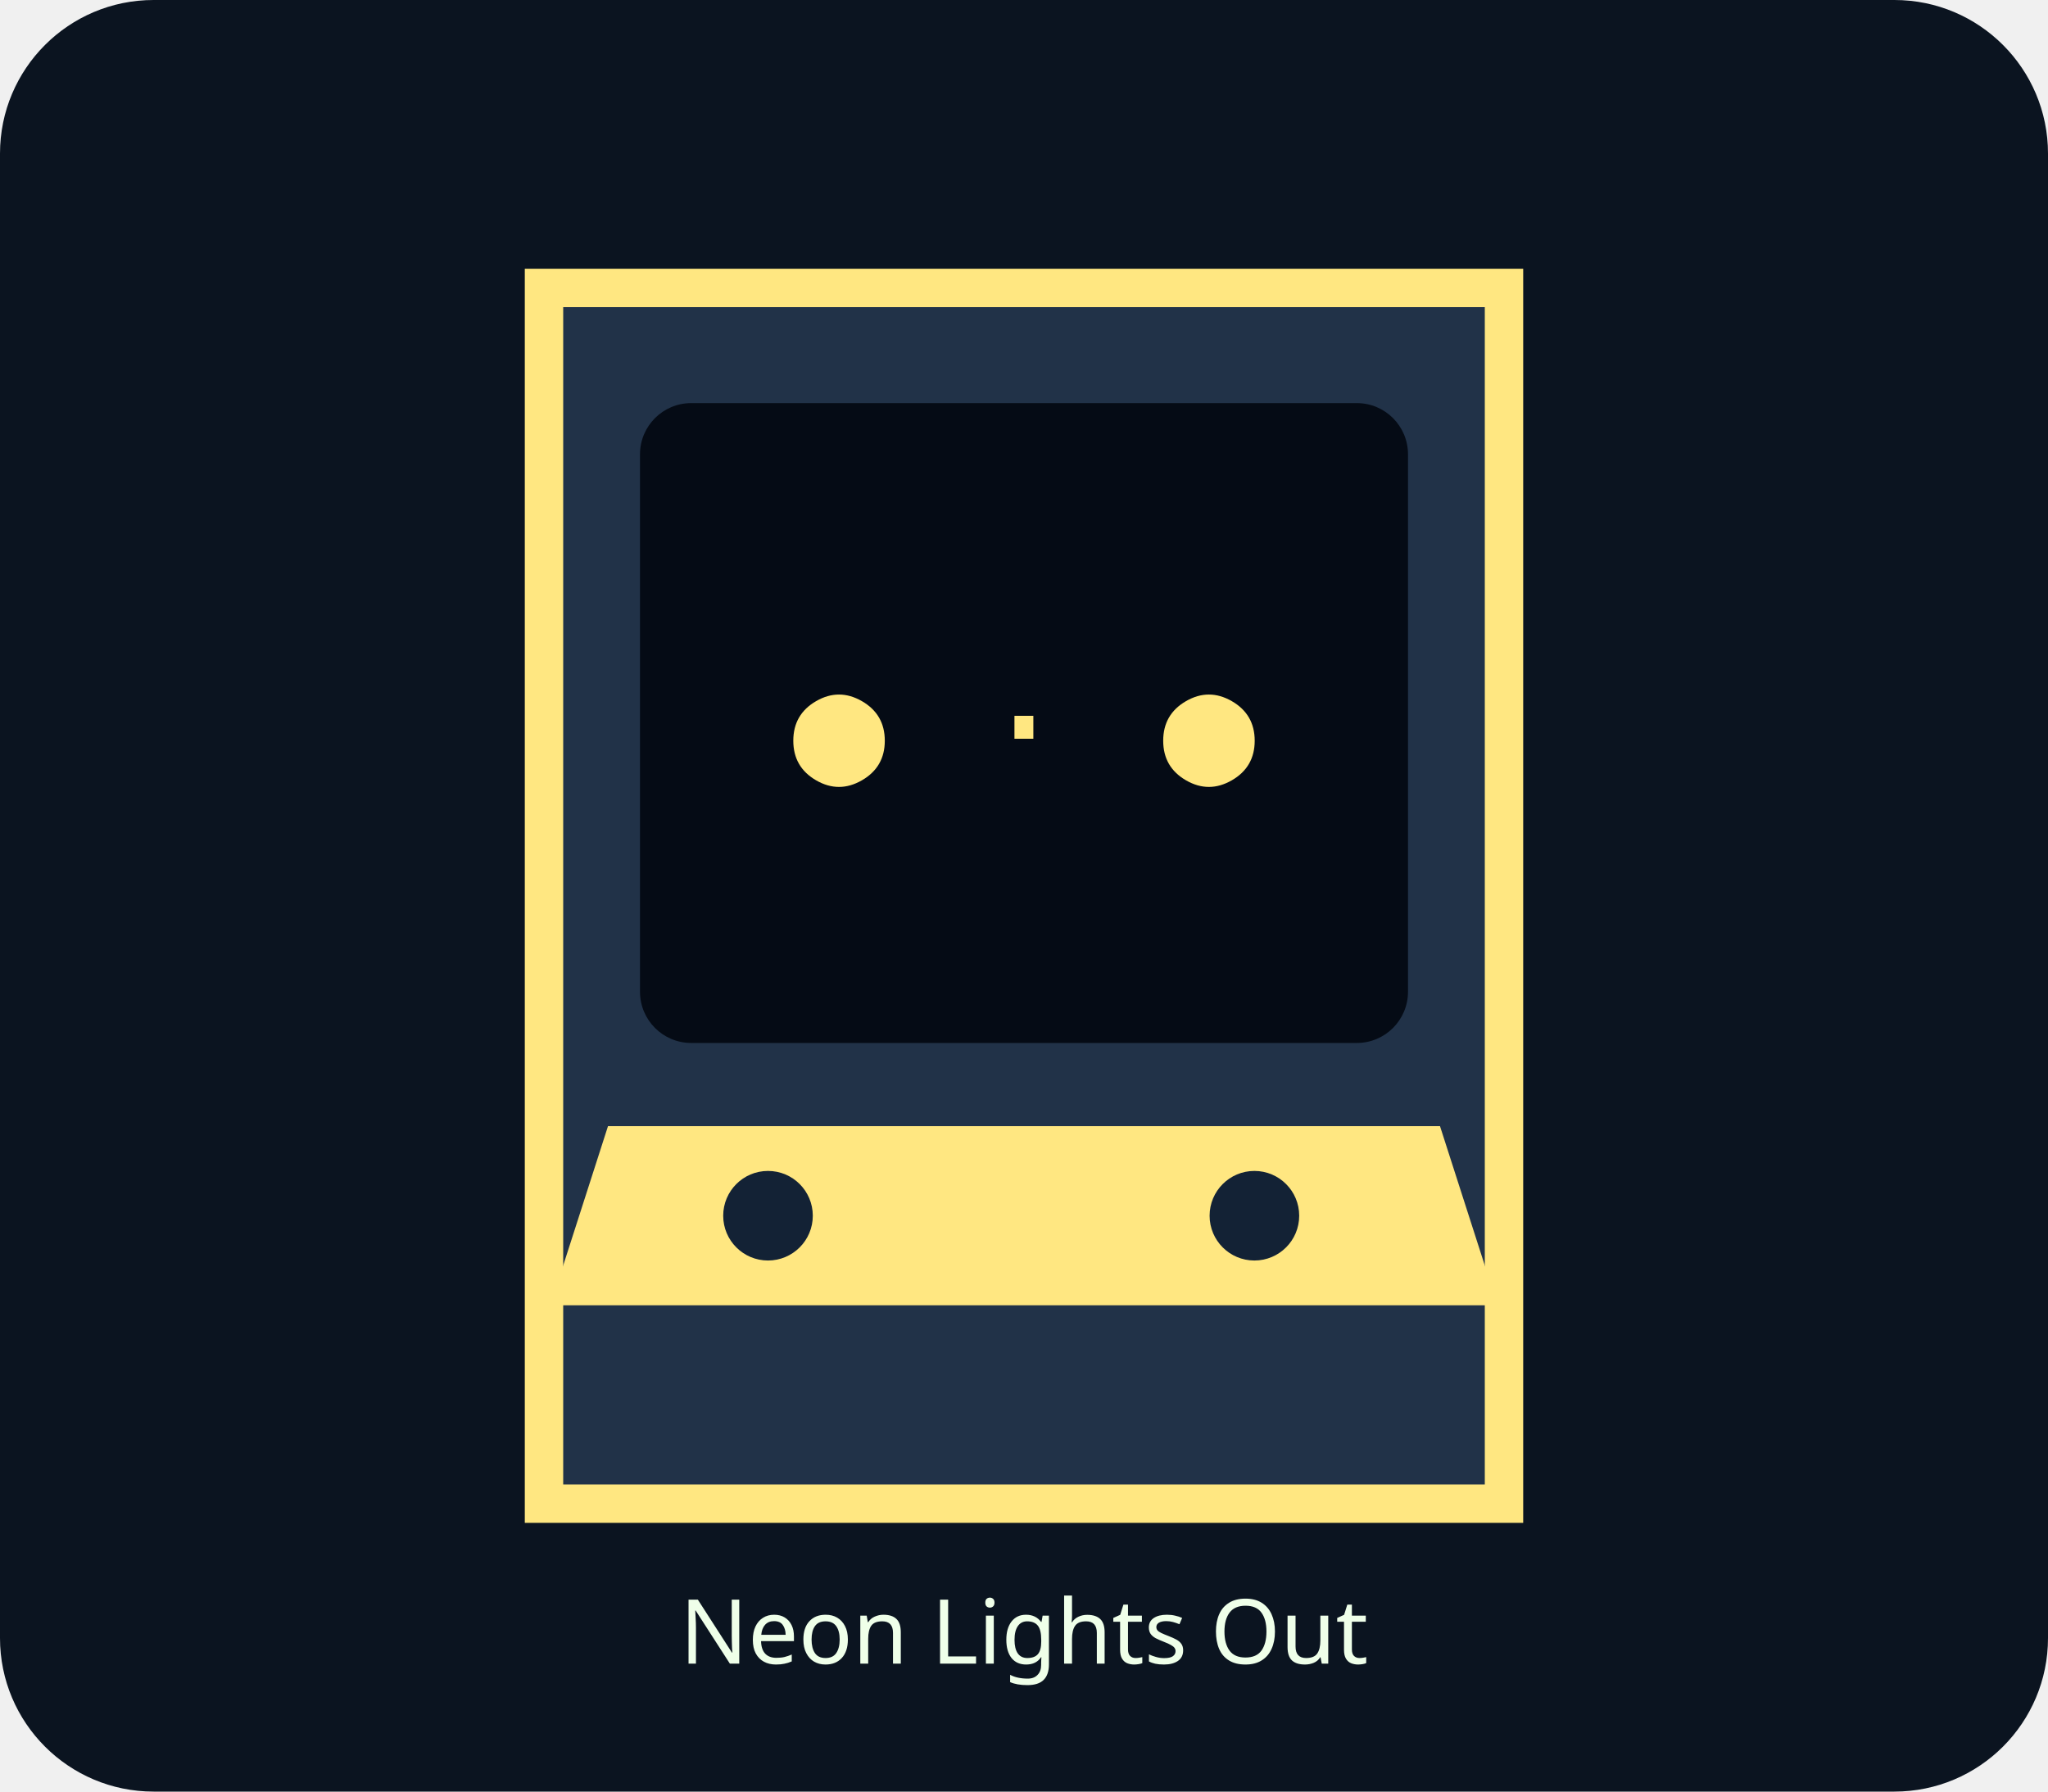
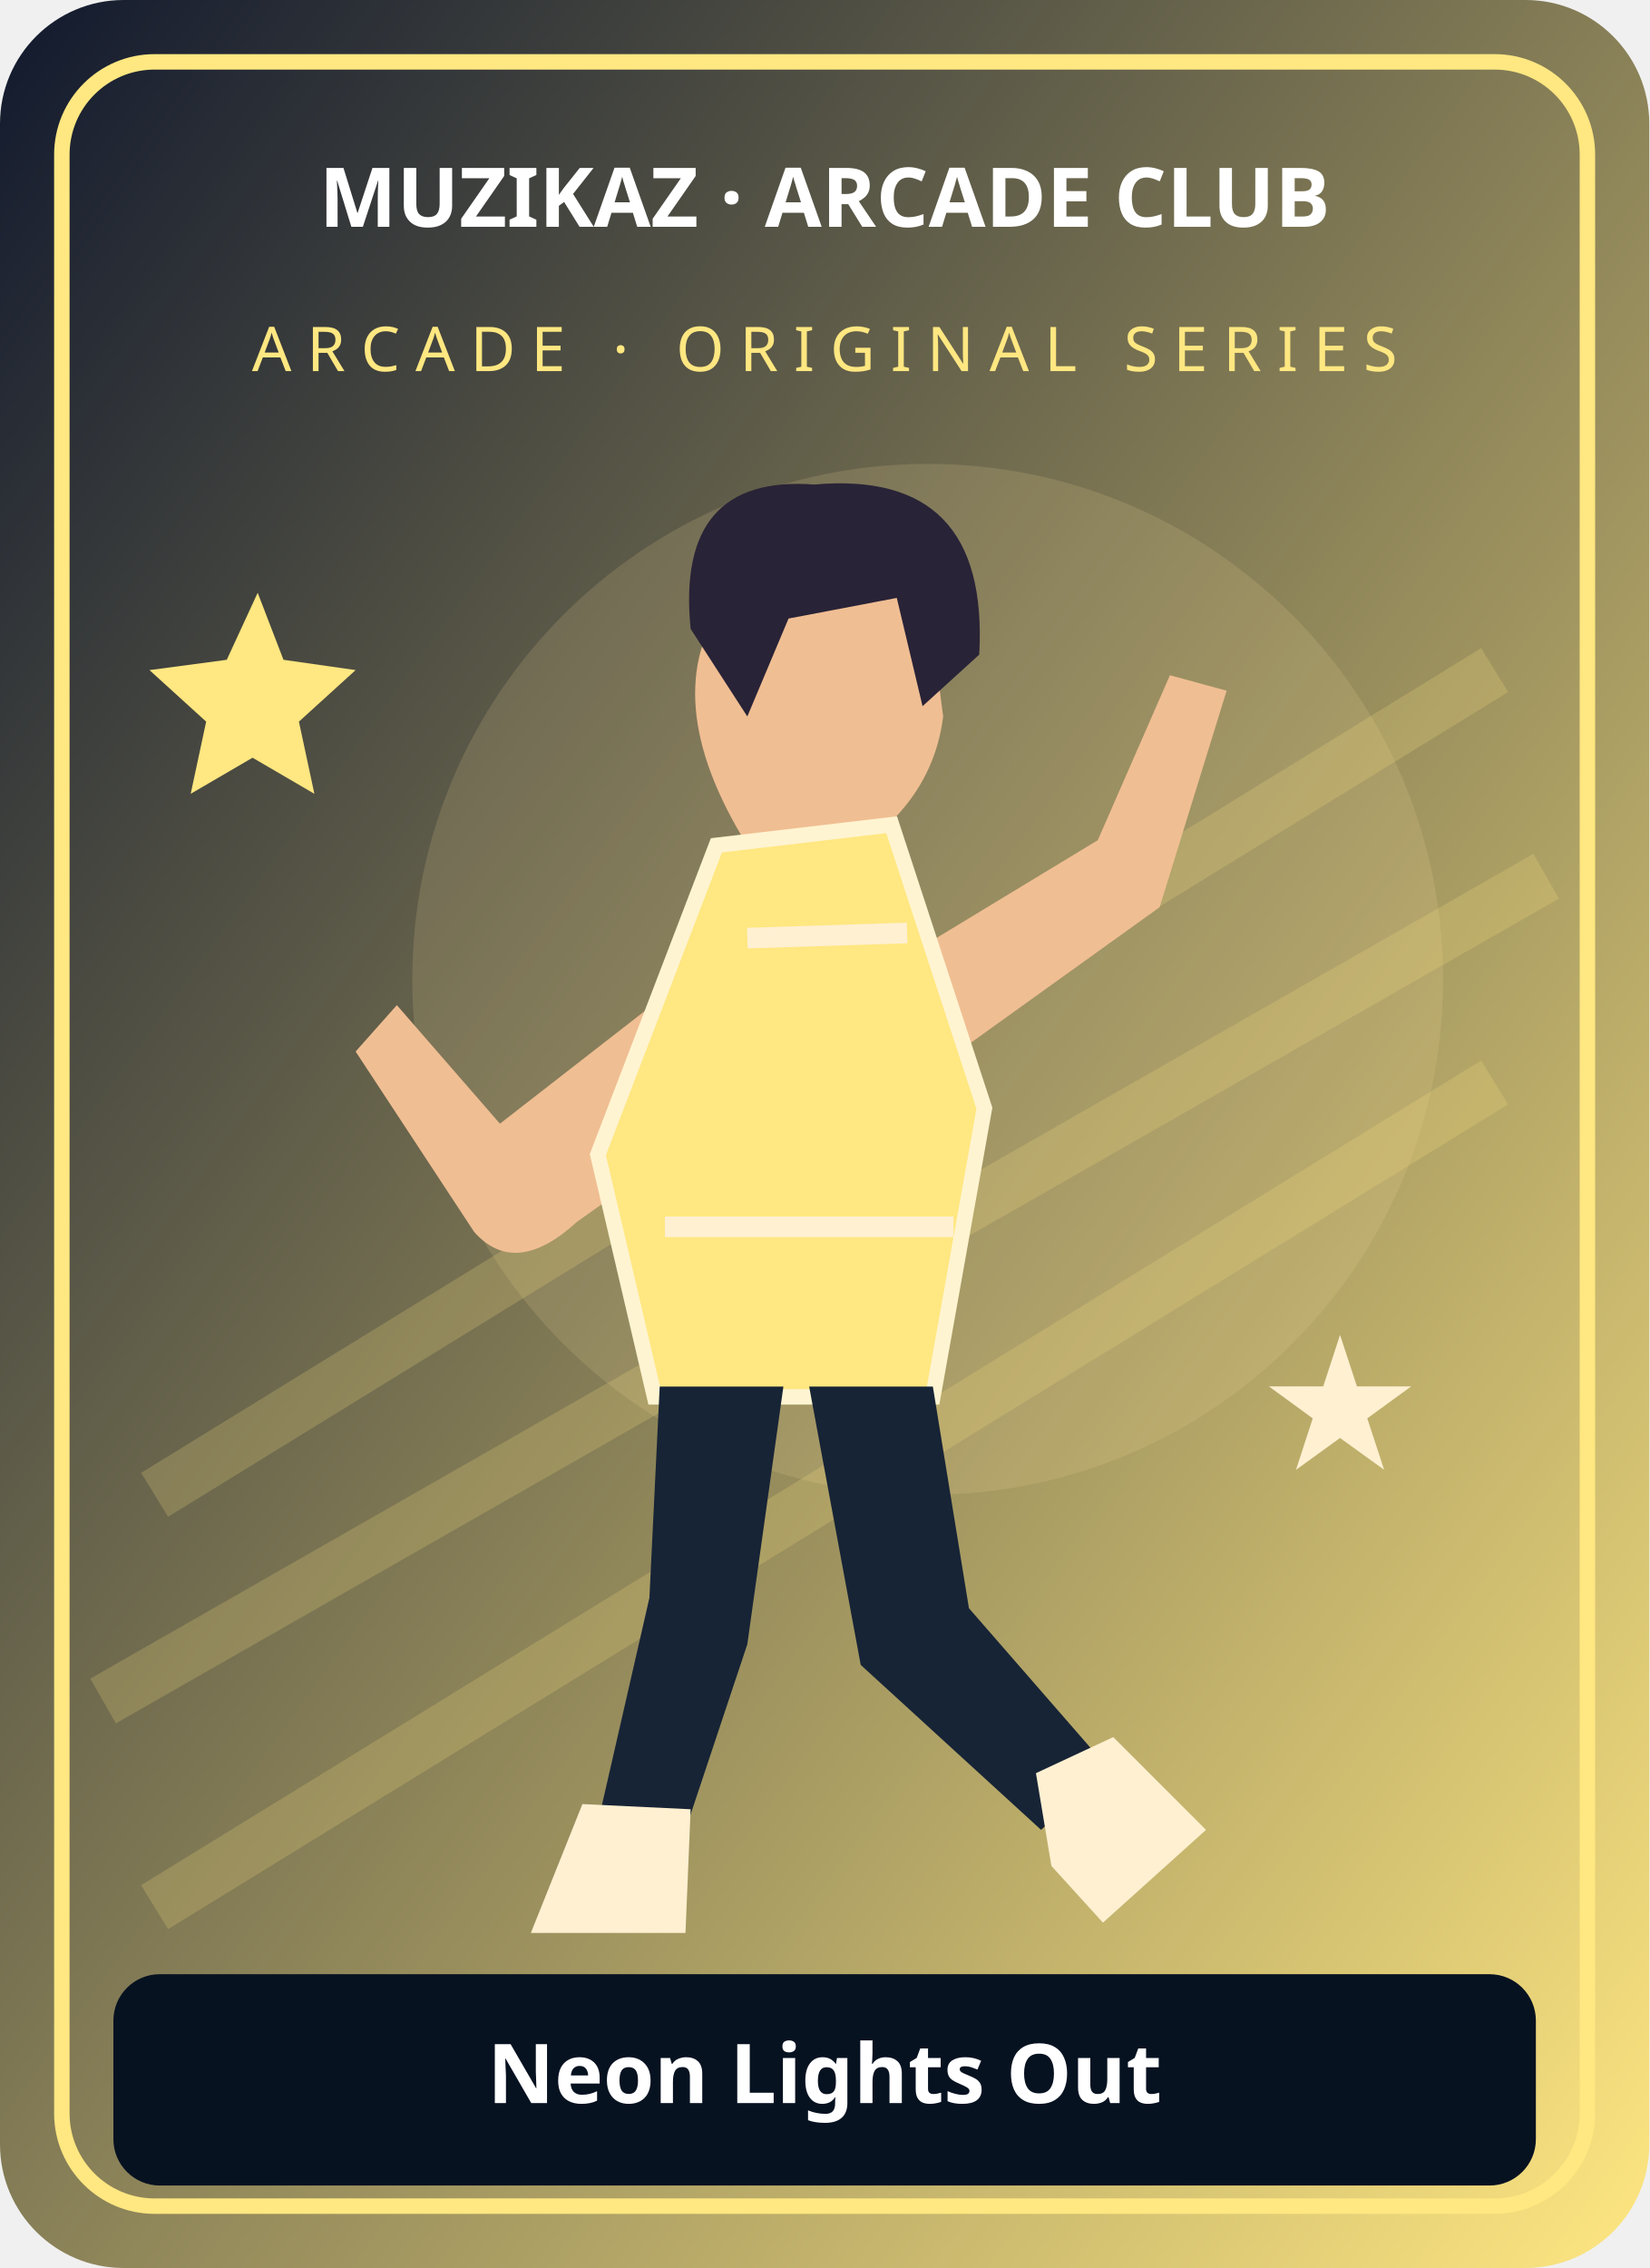
- <svg xmlns="http://www.w3.org/2000/svg" viewBox="0 0 320 280" role="img">
-   <rect width="320" height="280" rx="24" fill="#0b1420" />
-   <path d="M85 235V45h150v190z" fill="#213248" stroke="#ffe781" stroke-width="6" />
-   <rect x="100" y="63" width="120" height="100" rx="8" fill="#050b15" />
-   <text x="160" y="122" fill="#ffe781" text-anchor="middle" font-family="monospace" font-size="24">● · ●</text>
-   <path d="m95 176 130 0 9 28H86z" fill="#ffe781" />
-   <circle cx="120" cy="190" r="7" fill="#132235" />
-   <circle cx="196" cy="190" r="7" fill="#132235" />
-   <text x="160" y="260" fill="#efffe9" text-anchor="middle" font-family="sans-serif" font-size="14">Neon Lights Out</text>
+ <svg xmlns="http://www.w3.org/2000/svg" viewBox="0 0 320 440" role="img" aria-label="Neon Lights Out retro pin-up poster">
+   <defs>
+     <linearGradient id="bg" x2="1" y2="1">
+       <stop stop-color="#10182d" />
+       <stop offset="1" stop-color="#ffe781" />
+     </linearGradient>
+   </defs>
+   <rect width="320" height="440" rx="24" fill="url(#bg)" />
+   <rect x="12" y="12" width="296" height="416" rx="18" fill="none" stroke="#ffe781" stroke-width="3" />
+   <circle cx="180" cy="190" r="100" fill="#f5d699" opacity=".16" />
+   <path d="M30 290L290 130M20 330L300 170M30 370L290 210" stroke="#ffe781" opacity=".2" stroke-width="10" />
+   <text x="160" y="44" text-anchor="middle" fill="#fff" font-family="sans-serif" font-size="16" font-weight="900">MUZIKAZ · ARCADE CLUB</text>
+   <text x="160" y="72" text-anchor="middle" fill="#ffe781" font-family="sans-serif" font-size="12" letter-spacing="3">ARCADE · ORIGINAL SERIES</text>
+   <g fill="#f0be93">
+     <path d="M145 164Q127 135 141 116Q161 92 180 116L183 139Q181 155 166 165Z" />
+     <path d="M133 190L97 218L77 195L69 204L92 239Q100 248 112 237L143 215Z" />
+     <path d="M180 183L213 163L227 131L238 134L225 176L186 204Z" />
+   </g>
+   <path d="M134 122Q131 92 158 94Q192 91 190 127L179 137L174 116L153 120L145 139Z" fill="#292337" />
+   <path d="M139 164L173 160L191 215L181 271L127 271L116 224Z" fill="#ffe781" stroke="#fff4d1" stroke-width="3" />
+   <path d="M128 269L152 269L145 319L132 358L115 358L126 310Z M157 269L181 269L188 312L215 343L202 355L167 323Z" fill="#172436" />
+   <path d="M113 350L134 351L133 375L103 375Z M201 344L216 337L234 355L214 373L204 362Z" fill="#fff0d2" />
+   <path d="M145 182L176 181M129 238L185 238" stroke="#fff0d2" stroke-width="4" />
+   <path d="M50 115L55 128L69 130L58 140L61 154L49 147L37 154L40 140L29 130L44 128Z" fill="#ffe781" />
+   <text x="260" y="285" text-anchor="middle" fill="#fff0d2" font-family="sans-serif" font-size="36">★</text>
+   <rect x="22" y="383" width="276" height="41" rx="9" fill="#071221" />
+   <text x="160" y="408" text-anchor="middle" fill="#fff" font-family="sans-serif" font-size="16" font-weight="800" textLength="250" lengthAdjust="spacingAndGlyphs">Neon Lights Out</text>
</svg>
